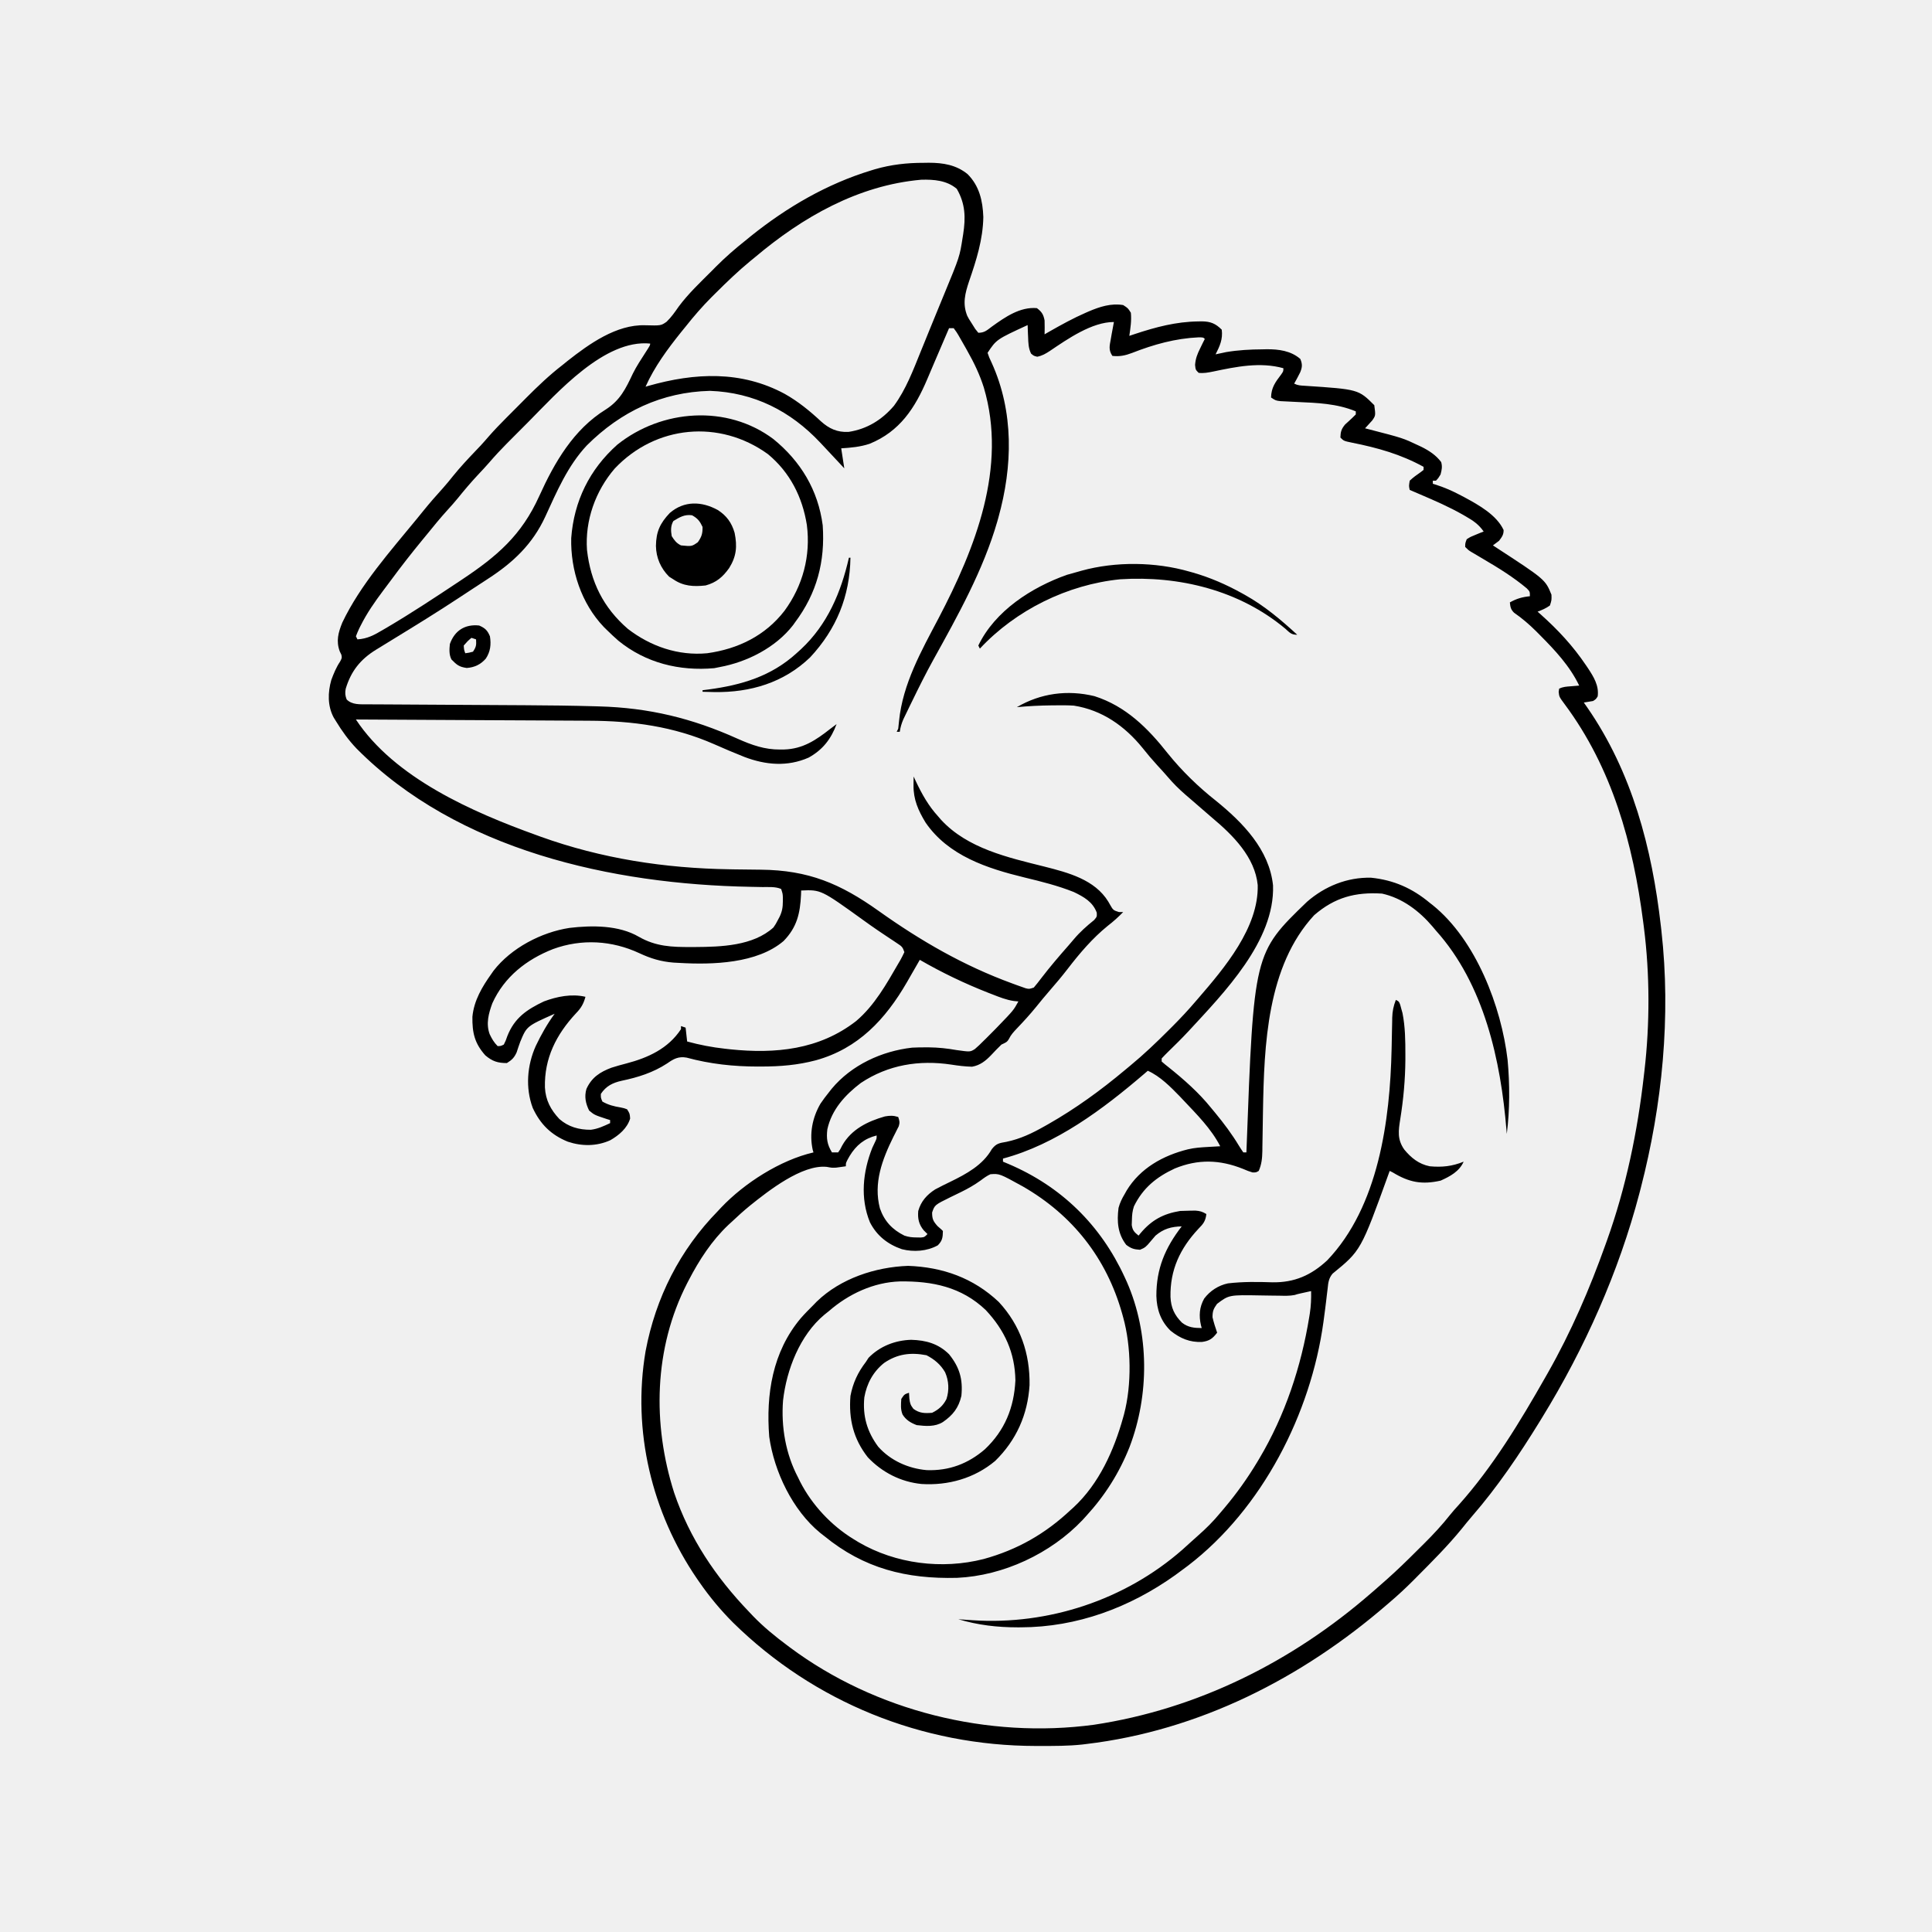
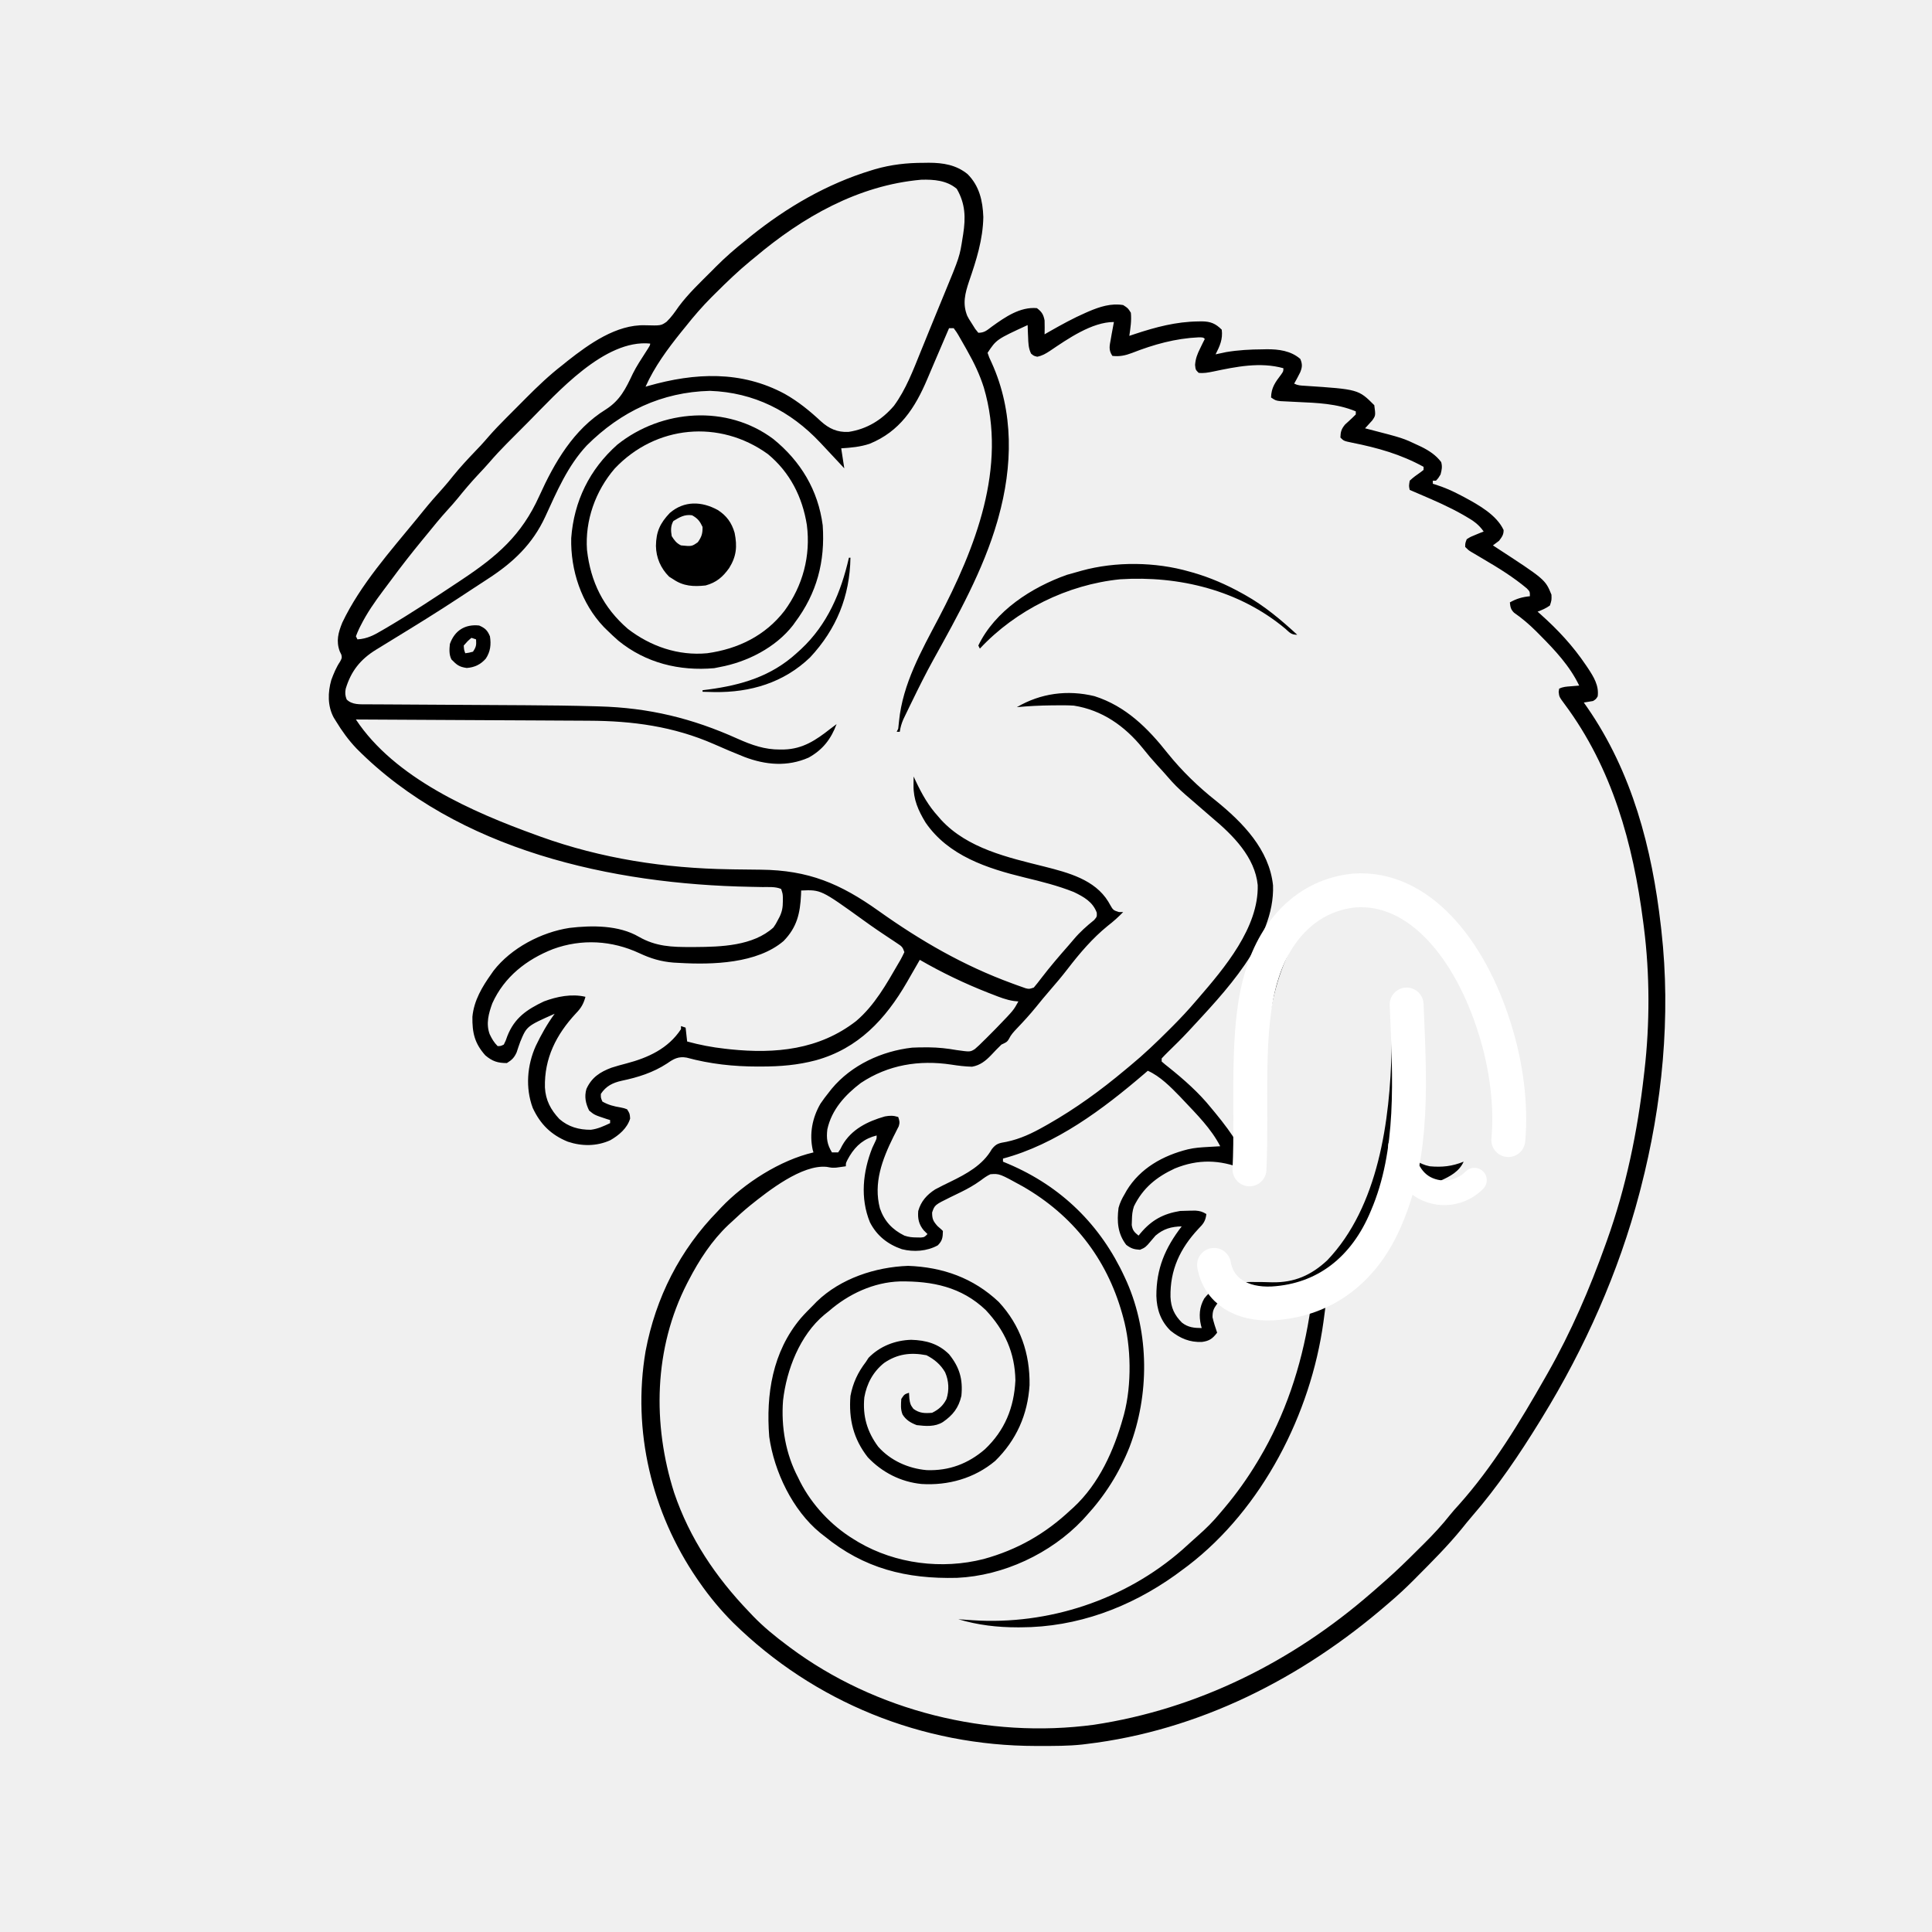
<svg xmlns="http://www.w3.org/2000/svg" viewBox="0 0 1254 1254" role="img" aria-labelledby="title desc">
  <path fill="currentColor" d="M599.625 105.688c.53-.01.53-.01 3.2-.05 9.27 0 17.8 1.36 25.18 7.36 7.66 7.66 9.86 17.3 10.24 27.88-.25 14.61-4.56 28.11-9.28 41.79-2.59 7.81-4.33 14.45-1.16 22.32.94 1.83.94 1.83 3.07 5.14.7 1.11 1.4 2.23 2.12 3.38.66.82 1.32 1.65 2.01 2.49 4.1 0 5.64-1.7 8.93-4.12 8.54-6.13 18.18-12.83 29.07-11.88 3.19 2.36 4.28 4.18 5 8 .06 1.58.08 3.17.06 4.75-.01.4-.01.4-.03 2.42l-.03 1.83c1.11-.64 2.22-1.28 3.37-1.94 7.63-4.34 15.26-8.54 23.31-12.06.64-.28 1.27-.55 1.92-.84 7.28-3.09 14.45-5.43 22.4-4.16 3.12 2 3.12 2 5 5 .5 5.2-.25 9.84-1 15 .59-.2.59-.2 3.59-1.2 13.59-4.49 26.7-7.99 41.09-8.17.76-.02 1.51-.03 2.29-.04 5.76.05 9 1.38 13.03 5.41.76 6.23-1.26 10.59-4 16 .6-.13 1.21-.26 1.83-.4.42-.09.42-.09 2.54-.53.81-.18 1.62-.35 2.46-.53 7.86-1.33 15.71-1.74 23.67-1.79l2.64-.06c7.84-.05 15.76.98 21.86 6.31 1.38 3.35 1.29 5.27-.07 8.62-1.24 2.5-2.55 4.95-3.93 7.38 2.41 1.21 4.18 1.24 6.88 1.4 34.82 2.31 34.82 2.31 45.12 12.6.9 6.7.9 6.7-1.37 9.95l-1.67 1.82-1.67 1.85-1.29 1.38c.66.17 1.33.34 2.02.52 22.57 5.82 22.57 5.82 32.66 10.61.66.31 1.33.62 2.01.94 4.9 2.45 9.44 5.42 12.74 9.87.82 2.99.37 5.09-.43 8.06-1.44 2.38-1.44 2.38-3 4h-2v2c.54.17 1.08.33 1.64.5 5.85 1.84 11.19 4.2 16.6 7.07.83.43 1.65.86 2.49 1.31 9.16 4.97 20.62 11.34 25.2 21.12.1 3.05-1.14 4.59-2.93 7-1.32 1.03-2.65 2.03-4 3q.72.48 1.47.96c32.49 21.16 32.49 21.16 36.53 31.04.12 3.5.12 3.5-1 7-2.5 1.81-5.12 2.95-8 4 .64.57 1.28 1.14 1.94 1.73 11.26 10.05 20.97 20.47 29.43 33.02.42.62.83 1.23 1.26 1.86 3.72 5.63 7.32 11.4 6.37 18.39-1.13 1.81-1.13 1.81-3 3-2 .37-4 .71-6 1 .36.52.36.52 2.2 3.13 29.19 42.18 42.06 91.4 47.8 141.87.11 1.01.23 2.02.35 3.05 6.28 55.57.59 112.98-13.35 166.95-.3 1.16-.6 2.31-.91 3.5-13.4 51.1-35.47 100.54-63.09 145.5-.53.86-1.05 1.71-1.59 2.6-13.18 21.41-27.41 42.5-43.91 61.5-2.34 2.71-4.59 5.48-6.82 8.28-8.99 11-19.04 21.06-29.06 31.12-.83.84-1.66 1.68-2.52 2.54-4.87 4.86-9.86 9.5-15.1 13.96-.54.47-1.08.93-1.64 1.41-55.42 47.91-122.15 81.89-195.36 90.59-.42.05-.42.05-2.5.31-9.16.99-18.37.94-27.57.94h-2.68c-73.74-.08-143.8-28.34-196.38-80a189.3 189.3 0 0 1-21.87-26.25c-.51-.72-1.01-1.44-1.53-2.19-29.47-43.03-42.24-96.2-33.44-147.85 6.56-34.72 22.24-65.7 46.97-90.96.34-.36.34-.36 2.07-2.22 15.13-15.93 38.4-30.81 59.93-35.78-.08-.27-.08-.27-.49-1.62-2.28-10.45-.29-20.87 5.03-30.03 1.72-2.55 3.53-4.95 5.46-7.35.6-.77 1.21-1.54 1.84-2.34 12.85-15.4 32.41-24.42 52.16-26.66 2.85-.15 5.7-.19 8.56-.19h2.37c6.11.06 11.93.7 17.95 1.76 8.83 1.24 8.83 1.24 11.88-.67 1.91-1.61 3.67-3.31 5.42-5.09.65-.62 1.29-1.25 1.95-1.9 1.98-1.94 3.93-3.92 5.87-5.91l1.8-1.86c10.04-10.4 10.04-10.4 13.2-16.14-.48-.04-.48-.04-2.89-.27-4.9-.71-9.34-2.49-13.93-4.29-.92-.36-1.84-.72-2.79-1.08-15.46-6.07-30.01-13.06-44.39-21.36-.39.67-.77 1.34-1.16 2.03-1.78 3.1-3.56 6.19-5.34 9.28-.61 1.06-1.21 2.11-1.83 3.19-13.96 24.14-31.64 43.11-59.16 50.71-11.8 3.11-23.02 4.03-35.2 4.04-.39 0-.39 0-2.38.01-15.91-.01-30.92-1.63-46.31-5.8-5.28-.92-8.36.8-12.62 3.79-9.09 5.94-18.9 9.03-29.45 11.23-5.9 1.32-10.17 3.44-13.55 8.52-.07 2.5-.07 2.5 1 5 3.93 2.22 7.38 3.08 11.81 3.81 2.28.48 2.28.48 4.19 1.19 1.74 2.75 1.74 2.75 2 6-1.89 6.34-7.27 10.85-12.87 14.08-8.82 4.01-18.52 4-27.59.95-10.81-4.37-17.88-11.35-22.77-21.94-4.84-13.01-3.65-27.66 1.99-40.22 3.5-7.32 7.43-14.32 12.24-20.87-18.13 8.05-18.13 8.05-22.35 18.26-.82 2.25-1.6 4.51-2.32 6.79-1.58 3.49-3.1 4.95-6.33 6.95-5.9 0-9.42-1.11-14-5-6.94-7.77-8.54-14.69-8.38-25.05 1-10.54 6.32-19.47 12.38-27.95.42-.61.85-1.22 1.28-1.85 11.47-14.84 31.02-25.05 49.34-27.87 14.55-1.72 32.01-1.86 45.05 5.77 11.1 6.33 21.38 6.7 33.89 6.64h2.51c16.95-.1 37.71-.71 50.93-12.69 1.54-2.25 1.54-2.25 2.74-4.56.41-.76.82-1.53 1.24-2.32 1.68-3.52 2.15-6.26 2.14-10.12 0-.43 0-.43.01-2.62-.13-2.38-.13-2.38-1.13-5.38-3.75-1.62-8.14-1.19-12.16-1.24-1.67-.03-3.33-.07-5-.1-.87-.01-1.74-.03-2.64-.05-89.87-1.65-190.11-23.54-255.75-89.72-5.24-5.49-9.51-11.4-13.45-17.89-.48-.76-.95-1.53-1.44-2.32-4.01-7.52-3.82-16.23-1.54-24.29 1.59-4.26 3.19-8.22 5.73-12 1.25-2.39 1.25-2.39.81-4.46-.16-.34-.16-.34-1-2.05-2.55-6.7-1.01-12.34 1.63-18.82 11.68-24.51 31.2-46.33 48.3-67.22 1.35-1.64 2.68-3.3 4.02-4.95 4.27-5.27 8.68-10.36 13.26-15.38 2.2-2.48 4.28-5.04 6.35-7.63 4.53-5.61 9.42-10.83 14.38-16.04.31-.32.31-.32 1.85-1.94.53-.56 1.07-1.12 1.62-1.7 1.8-1.95 3.54-3.95 5.28-5.96 3.61-4.13 7.39-8.04 11.26-11.92.7-.7 1.39-1.4 2.11-2.12 1.47-1.47 2.93-2.94 4.4-4.41 2.21-2.21 4.42-4.43 6.62-6.66 7.48-7.5 14.96-14.65 23.36-21.13 1.13-.91 2.26-1.83 3.39-2.75 13.99-11.01 31.75-23.73 50.33-23.13 10.28.27 10.28.27 13.93-2.27 3.08-2.96 5.45-6.37 7.87-9.86 6.22-8.38 13.99-15.69 21.35-23.05.92-.93 1.83-1.86 2.78-2.81 6.13-6.15 12.54-11.74 19.35-17.13 1.16-.95 2.33-1.9 3.5-2.86 23.36-18.71 49.32-33.83 78.06-42.57.77-.24 1.54-.47 2.34-.72 10.49-3.02 20.82-4.19 31.72-4.16m-109.62 61.31c-.5.41-.5.41-3.02 2.46-7.84 6.45-15.11 13.45-22.3 20.61-.92.9-1.84 1.81-2.78 2.75-6.06 6.09-11.58 12.45-16.9 19.18-.98 1.21-1.96 2.41-2.94 3.61-8.83 11.02-17.27 22.44-23.06 35.39.31-.09.31-.09 1.87-.55 30.14-8.55 60.19-10.02 88.48 5.21 8.64 4.86 16.21 11.03 23.46 17.78 5.28 4.77 10.65 7.26 17.93 6.9 11.99-1.81 21.68-7.81 29.5-16.96 7.77-10.56 12.49-23.17 17.38-35.25.6-1.48 1.2-2.96 1.81-4.43 1.24-3.05 2.47-6.09 3.71-9.14 1.52-3.73 3.05-7.46 4.58-11.19 1.17-2.84 2.34-5.68 3.5-8.52.55-1.33 1.09-2.66 1.64-3.98 10.01-24.24 10.01-24.24 11.95-36.68.11-.71.23-1.42.35-2.16 1.67-10.79 1.44-19.83-4.16-29.46-6.45-5.51-14.88-6.15-23.11-5.91-40.92 3.61-77.03 24.29-107.89 50.34m191.41 60.8c-2.71 1.78-4.99 3.12-8.19 3.74-2.22-.54-2.22-.54-3.99-2.02-1.72-3.51-1.8-6.93-1.92-10.77-.04-.74-.07-1.49-.11-2.26-.08-1.83-.14-3.66-.2-5.49-20.22 9.32-20.22 9.32-26 18 .97 2.9.97 2.9 2.62 6.38 14.54 32 13.7 67.25 4.38 100.62-.24.84-.47 1.67-.71 2.53-9.07 31.42-25.57 60.99-41.36 89.47-5.01 9.05-9.6 18.27-14.12 27.57-.34.68-.67 1.36-1.02 2.07-.95 1.95-1.9 3.91-2.84 5.87-.54 1.13-1.09 2.26-1.65 3.43-1.17 2.73-1.86 5.14-2.3 8.06h-2c.32-.66.66-1.32 1-2 .19-1.68.38-3.36.54-5.05 2.41-24.11 14.48-45.47 25.61-66.59 23.92-45.64 44.71-98.03 29.43-149.77-2.64-8.36-6.27-15.97-10.58-23.59-.4-.7-.79-1.41-1.19-2.14-1.19-2.13-2.4-4.24-3.63-6.36-.37-.65-.74-1.31-1.13-1.98-1.07-1.8-1.07-1.8-3.05-4.52h-3c-.17.38-.17.38-1 2.32-2.9 6.79-5.81 13.57-8.72 20.36-1.48 3.43-2.94 6.87-4.39 10.32-7.95 18.79-17.83 34.06-37.49 42.06-6.05 2.01-12.06 2.54-18.4 2.94.66 4.29 1.31 8.58 2 13-.44-.47-.44-.47-2.65-2.86-3.76-4.06-7.55-8.1-11.35-12.14-.54-.57-1.07-1.14-1.62-1.72-19.3-20.53-43.01-32.56-71.57-33.59-31.31.79-57.83 13.4-79.9 35.39-12.48 13.32-19.5 29.99-27.04 46.36-8.2 17.73-20.74 29.61-37.06 40.19-1.04.68-2.09 1.37-3.16 2.07-2.16 1.42-4.32 2.83-6.49 4.24-2.98 1.94-5.96 3.9-8.93 5.87-14.22 9.38-28.7 18.31-43.23 27.19-3.09 1.89-6.18 3.79-9.26 5.69-.61.37-1.22.75-1.85 1.13-10 6.2-16.08 13.84-19.5 25.21-.52 2.61-.37 4.49.61 6.97 3.6 3.61 8.78 3.13 13.66 3.15.55.01.55.01 3.35.03 1.19 0 2.39.01 3.63.01a2302 2302 0 0 0 12.17.07c4.41.02 8.83.05 13.25.08l25.86.15c10.88.06 21.75.12 32.63.19l10.95.06c15.4.08 30.79.26 46.18.7l2.05.06c32.57.89 60.5 7.7 90.02 20.99 9.13 4.06 17.54 7.1 27.62 7.01.82 0 1.65-.01 2.5-.02 12.25-.36 20.71-6.07 30.13-13.48 1.33-1 2.66-2 4-3-3.63 9.73-8.98 16.65-18.14 21.74-13.8 6.07-27.91 4.81-41.7-.43-6.68-2.64-13.28-5.47-19.85-8.37-26.2-11.45-52.63-15.04-81.1-15.14l-4.97-.03c-4.46-.03-8.92-.05-13.39-.07-4.67-.02-9.35-.05-14.03-.08-8.83-.05-17.67-.09-26.51-.13-10.07-.05-20.14-.11-30.21-.16q-31.05-.18-62.1-.33c25.1 38.03 75.78 60.13 117 75 .47.17.47.17 2.85 1.04 39.57 14.26 80.71 20.53 122.64 21.19l3.39.06c5.63.09 11.27.16 16.91.2 31 .3 51.64 9.05 76.51 26.77 27.18 19.35 55.09 35.5 86.51 46.99.53.2.53.2 3.25 1.2 1 .35 1.99.71 3.02 1.07.88.31 1.75.62 2.66.94 2.26.54 2.26.54 5.26-.46 1.7-2 3.29-4.01 4.87-6.12 5.63-7.36 11.62-14.34 17.74-21.29 1.15-1.32 2.28-2.65 3.41-3.99 3.97-4.71 8.34-8.56 13.13-12.42 1.85-2.18 1.85-2.18 1.72-4.79-2.57-7.03-8.44-10.28-14.87-13.39-10.38-4.15-21.1-6.81-31.94-9.43-24.29-5.91-49.52-14.08-64.34-35.72-4.73-7.81-7.89-14.93-7.79-24.1l.03-3.26c.01-.41.01-.41.04-2.49.48 1.04.96 2.08 1.46 3.15 4.03 8.45 8.17 15.9 14.54 22.85.59.68 1.18 1.37 1.78 2.07 17.21 18.71 43.54 24.51 67.15 30.42 15.3 3.89 32.66 8.38 41.44 22.76.41.72.82 1.44 1.25 2.19 1.81 3.15 1.98 3.44 5.69 4.56h2.69c-3.17 3.27-6.4 6.17-10 8.94-9.92 8.05-18.15 17.71-25.91 27.8-3.76 4.89-7.72 9.57-11.76 14.22-3.01 3.48-5.95 7.01-8.83 10.61-3.96 4.88-8.18 9.48-12.52 14.02-2.01 2.13-3.79 4.02-5.08 6.67-1.21 2.33-2.56 2.59-4.9 3.74-2.33 2.25-4.56 4.56-6.76 6.93-3.58 3.71-7.13 6.52-12.31 7.44-4.58-.12-8.97-.65-13.5-1.37-20.88-3.12-40.87.08-58.7 11.92-10.21 7.77-18.92 17.27-21.73 30.08-.71 5.84-.15 9.89 3 15h4c1.38-1.94 1.38-1.94 2.68-4.56 5.89-10.42 16.45-15.61 27.69-18.81 3.36-.58 5.41-.63 8.63.37.81 2.35 1.12 3.61.35 6.01l-1.09 2.12c-.19.39-.19.39-1.18 2.37-.21.41-.21.41-1.27 2.5-7.18 14.58-13.01 29.88-8.69 46.31 2.91 8.35 8 13.78 15.88 17.69 2.94.98 4.99 1.17 8.06 1.19.44.01.44.01 2.66.04 2.28-.23 2.28-.23 4.28-2.23-.81-.8-1.61-1.61-2.44-2.43-3.2-3.89-3.98-7.59-3.56-12.57 1.74-6.25 5.62-10.56 11-14 3.24-1.75 6.55-3.36 9.87-4.97 10.35-5.04 21.05-10.82 26.89-21.16 2.92-3.75 4.86-3.92 9.48-4.74 9.13-1.92 16.68-5.56 24.76-10.13.77-.44 1.55-.88 2.36-1.33 17.76-10.11 34.08-21.97 49.74-35.08 1.23-1.03 2.46-2.05 3.69-3.07 8.68-7.16 16.75-14.88 24.71-22.83.46-.47.46-.47 2.82-2.82 5.09-5.13 10-10.36 14.68-15.87.53-.62 1.07-1.23 1.62-1.87 17.09-19.79 39.43-46.1 38.72-73.67-1.8-18.11-16.08-32.34-29.34-43.46-2.49-2.14-4.97-4.29-7.44-6.43-.33-.29-.33-.29-1.99-1.73l-3.84-3.33c-1.48-1.29-2.97-2.57-4.46-3.84-4.14-3.6-7.87-7.3-11.4-11.48-2.19-2.56-4.47-5.02-6.75-7.5-3.34-3.65-6.5-7.37-9.56-11.25-11.55-14.23-26.24-24.56-44.56-27.44-3.74-.24-7.45-.23-11.19-.19-.5.01-.5.01-3.04.02-7.62.08-15.19.44-22.77 1.17 15.5-9.09 32.92-11.37 50.36-7.15 20.38 6.48 34.75 20.83 47.7 37.28 9.11 11.29 19.77 21.65 31.16 30.62 17.33 14.06 34.61 31.61 37.06 54.93 1.25 36.07-31.9 69.76-54.69 94.47-4.39 4.71-8.95 9.25-13.58 13.72-1.38 1.34-2.7 2.73-4.01 4.13v2c1.49 1.33 3.04 2.59 4.62 3.81 9.85 7.89 19.44 16.35 27.38 26.19l2.76 3.33c5.66 6.87 10.88 13.82 15.47 21.46.87 1.43 1.81 2.83 2.77 4.21h2l.06-1.69c4.73-127.67 4.73-127.67 39.3-161.02 11.64-10.1 26.03-15.93 41.51-15.6 14.72 1.49 26.85 6.87 38.13 16.31.64.5 1.28 1 1.95 1.51 28.02 22.61 44.55 65.87 48.58 100.47 1.44 15.72 1.46 32.38-.53 48.02-.06-.76-.12-1.52-.19-2.31-3.67-45.28-14.51-94.9-45.81-129.69-.72-.86-1.44-1.71-2.18-2.6-8.6-10.1-19.62-18.51-32.82-21.4-17.34-1.05-30.57 2.41-44 14-30.7 33.16-32.5 84.47-33.25 127.27-.02.95-.03 1.9-.05 2.87-.07 3.89-.13 7.77-.18 11.65q-.06 4.335-.15 8.67c0 .87-.01 1.74-.02 2.64-.1 4.65-.45 8.57-2.35 12.9-1.74 1.02-1.74 1.02-4 1-2.92-.92-2.92-.92-6.19-2.31-15.04-6.02-29.14-6.48-44.33-.25-11.92 5.56-20.65 12.64-26.48 24.56-1.06 3.16-1.24 5.62-1.32 8.94-.03 1.04-.07 2.08-.11 3.15.52 3.56 1.69 4.68 4.43 6.91.43-.53.87-1.06 1.32-1.61 7.17-8.5 14.73-12.6 25.68-14.39 2.18-.11 4.37-.17 6.56-.19 1.11-.01 2.23-.02 3.38-.04 2.94.22 4.58.7 7.06 2.23-.5 4.46-1.93 6.36-5.07 9.5-12.07 12.9-18.52 26.8-18.21 44.28.31 6.96 2.53 11.82 7.46 16.72 3.94 3.1 7.91 3.48 12.82 3.5l-.49-1.73c-1.42-6.2-1.06-11.83 2.09-17.41 3.8-5.05 9.24-8.55 15.4-9.86 9.66-1.14 19.22-1.02 28.93-.69 14.28.22 25.15-4.62 35.5-14.24 33.38-34.9 40.8-91.04 41.81-137.17.01-.38.01-.38.05-2.27.07-3.05.13-6.1.18-9.16.04-2.27.09-4.55.15-6.82 0-.68.01-1.37.02-2.07.11-4.2.84-7.66 2.36-11.58 2 1 2 1 2.81 3.12.25.91.49 1.82.75 2.76.12.44.12.44.75 2.68 1.76 8.84 1.88 17.83 1.87 26.82v3.41c-.09 12.96-1.26 25.73-3.31 38.52-1.21 7.63-2.06 13.17 2.58 19.81 4.47 5.44 9.53 9.49 16.55 10.88 8 .73 14.56.03 22-3-2.81 6.35-8.83 9.59-14.94 12.31-12.17 2.74-20.47 1.12-31.06-5.31-.66-.33-1.33-.66-2-1-.23.63-.46 1.26-.69 1.9-17.99 49.78-17.99 49.78-36.37 64.78-2.56 3.05-2.83 5.88-3.22 9.71-.18 1.5-.36 3-.55 4.49-.09.79-.18 1.57-.27 2.38-.47 4.11-1.02 8.21-1.57 12.31-.11.82-.22 1.64-.33 2.48-8.19 59.52-39.61 121.11-87.83 158.12-1.72 1.29-3.44 2.56-5.17 3.83-.53.39-.53.39-3.21 2.37-29.52 21.07-63.77 33.8-100.17 33.88-.66 0-1.33.01-2.01.01-13.4 0-25.77-1.45-38.61-5.26 1.02.07 2.05.15 3.11.22 1.4.1 2.8.19 4.2.28l2.03.15c49.19 3.23 98.94-13.22 136.06-45.75 1.69-1.52 3.37-3.04 5.05-4.57 1.7-1.56 3.42-3.1 5.15-4.62 5.25-4.61 9.96-9.32 14.4-14.71.97-1.15 1.95-2.3 2.93-3.46 7.85-9.36 14.77-19.06 21.07-29.54.42-.7.84-1.4 1.28-2.13 16.85-28.32 27.25-59.73 32.53-92.18.12-.76.25-1.52.37-2.3.74-4.84.92-9.49.82-14.39-1.42.31-2.84.63-4.26.94-.78.17-1.57.35-2.39.53-2.36.53-2.36.53-4.02 1.07-3.34.66-6.64.52-10.03.45-1.54-.01-3.07-.03-4.61-.05-2.4-.03-4.8-.06-7.21-.11-20.78-.38-20.78-.38-28.55 5.48-2.32 3.23-2.93 4.71-2.93 8.69.81 3.41 1.84 6.7 3 10-2.93 3.81-4.94 5.35-9.76 6-7.98.39-14.28-2.3-20.46-7.26-6.38-6.2-9-13.86-9.22-22.61-.04-17.74 5.68-31.13 16.44-45.13-6.83.18-11.73 1.56-17 6-1.24 1.39-2.45 2.81-3.63 4.25-2.22 2.67-3.12 3.65-6.44 4.94-3.94-.25-5.73-.8-8.93-3.19-5.57-7.25-6.12-15.15-5-24 .9-3.33 2.22-6.05 4-9 .41-.73.82-1.47 1.24-2.23 8.82-14.54 23.65-22.75 39.76-26.77 4.41-1.06 8.79-1.31 13.31-1.56.37-.02.37-.02 2.24-.13 1.82-.11 3.63-.21 5.45-.31-5.84-11.42-15.27-20.73-24-30-.69-.73-1.38-1.46-2.09-2.22-6.07-6.24-12.88-13.21-20.91-16.78-.4.34-.4.34-2.39 2.06-26.68 22.85-57.16 45.75-91.61 54.94v2c1.13.48 2.27.95 3.44 1.44 34.39 14.6 59.98 39.67 75.56 73.56.48 1.05.96 2.1 1.46 3.19 14.57 33.35 14.59 73.16 1.69 107.04-6.69 16.82-15.93 31.46-28.15 44.77-.79.87-1.58 1.75-2.4 2.64-20.63 21.73-51.39 36.14-81.41 37.49-32.92.82-60.46-6.05-86.19-27.13-.45-.34-.45-.34-2.67-2.08-17.92-14.71-29.84-39.71-33.05-62.34-2.18-27.63 2.12-55.1 20.42-76.9 2.65-3.02 5.44-5.85 8.3-8.68.7-.72 1.41-1.45 2.13-2.2 15.51-15.01 38.06-22.41 59.3-23.17 22.48.83 42.31 7.82 58.86 23.45 13.97 15.09 20.3 33.53 19.95 54.03-1.21 19.15-8.59 35.69-22.31 49.14-13.48 11.29-30.5 16.06-47.85 14.96-13.48-1.36-25.53-7.54-34.79-17.29-9.42-11.96-12.5-24.9-11.29-39.92 1.64-8.45 4.78-15.19 10-22 .57-.88 1.15-1.77 1.74-2.69 7.36-7.55 17.31-11.39 27.69-11.68 9.6.27 17.62 2.49 24.57 9.37 6.81 8.45 9.06 16.18 8 27-1.74 7.73-5.53 12.55-12 17-5.16 3.22-11.16 2.69-17 2-3.93-1.5-6.96-3.31-9.2-6.92-1.35-3.49-1.04-6.34-.8-10.08 2-3 2-3 5-4 .08 1.24.16 2.48.24 3.75.39 3.1.67 4.14 2.63 6.69 3.91 2.88 7.39 2.96 12.13 2.56 4.26-2.09 7.11-4.6 9.3-8.88a24.23 24.23 0 0 0-.87-17.43c-2.92-5.04-6.98-8.43-12.12-11.06-10.31-1.95-18.78-.88-27.44 5-7.15 5.7-11.3 13.41-12.87 22.37-1.16 12.1 1.77 22.24 9 32 7.99 9.04 19.64 14.21 31.54 15.22 14.46.52 26.9-4.18 37.77-13.59 12.89-12.22 18.87-26.98 19.75-44.65-.3-18.07-6.97-32.53-19.25-45.67-15.74-15.03-34.72-18.85-55.71-18.58-17.04.53-33.34 8.14-46.1 19.27-.49.39-.49.39-2.94 2.35-15.89 13.26-24.53 35.66-26.81 55.64-1.33 17.19 1.7 34.73 9.75 50.01.44.9.88 1.8 1.33 2.73 7.66 15.01 20.28 28.51 34.67 37.27 1.07.66 2.15 1.32 3.25 1.99 24.13 14.09 54.15 17.83 81.18 10.94 21.9-6.02 40.03-16.37 56.57-31.93.59-.52 1.18-1.05 1.79-1.6 16.59-15.4 26.24-36.99 32.21-58.4.19-.69.38-1.38.58-2.09 5.04-19.05 4.7-43.97-.58-62.91-.22-.79-.44-1.58-.66-2.39-10.12-35.94-32.13-63.93-64.45-82.52-15.15-8.36-15.15-8.36-21.05-7.93-2.32 1.06-4.18 2.42-6.22 3.97-4.05 2.92-8.21 5.31-12.69 7.5-.59.29-.59.29-3.58 1.75l-3.35 1.62c-10.33 5.09-10.33 5.09-12 10 0 4.2.69 5.65 3.5 8.81.82.73 1.64 1.45 2.5 2.19.32.33.66.66 1 1-.08 4.19-.31 6.3-3.32 9.31-7 3.88-15.68 4.46-23.31 2.5-9.15-3.13-16.3-8.74-20.73-17.47-6.42-15.67-4.62-32.75 1.51-48.26.67-1.51 1.37-3 2.11-4.48.74-1.6.74-1.6.74-3.6-7.99 2-13.26 6.32-17.5 13.25-2.5 4.39-2.5 4.39-2.5 6.75-1.36.2-2.71.39-4.07.57-.75.1-1.51.2-2.28.31-2.66.12-2.66.12-6.03-.5-16.06-1.68-38.06 15.69-49.89 25.2-4.06 3.33-7.94 6.8-11.73 10.42-.74.67-1.47 1.34-2.22 2.03-10.78 10.19-18.99 22.86-25.78 35.97-.34.65-.68 1.3-1.02 1.96-21.59 42.13-22.64 91.24-8.42 135.92 10.02 29.59 27 54.76 48.44 77.12.89.95 1.78 1.9 2.71 2.87 6.9 7.14 14.35 13.22 22.29 19.13.57.43 1.15.87 1.74 1.31 55.53 41.37 128.76 59.41 197.37 50.17 67.28-10.17 128.74-40.98 179.89-85.48.73-.63 1.47-1.27 2.23-1.92 1.93-1.68 3.85-3.38 5.77-5.08.69-.61 1.38-1.22 2.1-1.84 6.64-5.9 12.98-12.06 19.26-18.34 1.69-1.69 3.39-3.37 5.09-5.05 5.92-5.89 11.48-11.86 16.66-18.42 1.8-2.24 3.68-4.36 5.63-6.47 22.19-24.77 39.89-54.08 56.26-82.88.54-.95 1.08-1.9 1.64-2.88 15.07-26.52 27.11-54.42 37.36-83.12.33-.92.66-1.85 1.01-2.8 12.39-34.58 19.87-70.76 23.99-107.2.11-.99.23-1.98.35-3 3.53-30.3 3.52-62.76-.35-93-.08-.61-.08-.61-.48-3.73-6.55-50.69-20.09-99.73-50.96-141.19-3.53-4.78-3.53-4.78-3.88-8.01.05-.35.05-.35.32-2.07 2.56-1.28 4.76-1.33 7.62-1.56 1-.08 2.01-.17 3.04-.25.77-.06 1.54-.13 2.34-.19-6.13-12.78-15.74-22.99-25.63-32.93-.39-.4-.39-.4-2.39-2.41-4.49-4.44-9.04-8.37-14.25-11.96-2.18-2.13-2.41-3.72-2.73-6.7 4.36-2.44 8.02-3.5 13-4 0-3 0-3-2-5.09-8.76-7.32-18.17-13.15-28-18.91-2.01-1.18-4.01-2.37-6-3.56-.75-.43-1.49-.87-2.26-1.32-1.74-1.12-1.74-1.12-3.74-3.12.02-2.45.02-2.45 1-5 2.5-1.58 2.5-1.58 5.56-2.81 1.01-.42 2.02-.84 3.06-1.27.79-.3 1.57-.61 2.38-.92-3.21-4.61-6.73-7.02-11.5-9.75-.74-.42-1.47-.85-2.23-1.29-8.78-4.98-18-9-27.27-12.96-.36-.15-.36-.15-2.14-.92-1.62-.69-3.24-1.38-4.86-2.08-.57-2.56-.57-2.56 0-6 2.21-2.08 4.52-3.77 7.03-5.48.32-.25.32-.25 1.97-1.52v-2c-14.88-8.16-29.77-12.33-46.34-15.65-5.45-1.13-5.45-1.13-7.66-3.35.11-3.76.64-5.57 3.06-8.48.83-.75 1.65-1.5 2.5-2.27 1.51-1.38 2.99-2.79 4.44-4.25v-2c-12.35-5.12-25.1-5.5-38.28-6.1l-6.6-.33c-1.3-.07-2.59-.13-3.93-.19-3.19-.38-3.19-.38-6.19-2.38.13-6.35 2.7-9.86 6.5-14.86 1.5-2.14 1.5-2.14 1.5-4.14-15.05-4.19-30.63-.99-45.59 2.16-3.19.64-6.16 1.24-9.41.84-2-2-2-2-2.32-5.19.35-4.22 1.44-6.96 3.32-10.74.55-1.15 1.11-2.29 1.68-3.47.44-.86.87-1.71 1.32-2.6-1-1-1-1-3.93-1.05-15.19.69-29.26 4.63-43.38 10.17-4.37 1.66-8.03 2.41-12.69 1.88-2.64-3.95-1.79-6.57-1-11 .17-.98.34-1.96.51-2.97.48-2.68.98-5.35 1.49-8.03-14.3 0-29.97 10.97-41.59 18.8m-338.47 46.05c-2.4 2.42-4.81 4.83-7.22 7.24-1.55 1.56-3.11 3.12-4.66 4.68-.71.71-1.41 1.42-2.14 2.15-3.95 3.98-7.73 8.05-11.39 12.31-2.39 2.76-4.91 5.42-7.41 8.08-4.54 4.87-8.81 9.89-12.98 15.08-2.14 2.61-4.37 5.12-6.64 7.61-4.71 5.18-9.11 10.56-13.5 16-1.02 1.23-2.03 2.46-3.04 3.69-7.04 8.57-13.85 17.28-20.42 26.22-1.62 2.19-3.26 4.36-4.9 6.54-5.43 7.24-10.45 14.45-14.52 22.55l-1.03 2.05c-.77 1.62-1.44 3.28-2.09 4.95.32.66.65 1.32 1 2 6.52-.39 11-2.88 16.56-6.19.92-.53 1.84-1.07 2.78-1.62 15.8-9.31 31.08-19.42 46.34-29.56.32-.21.32-.21 1.92-1.28 23.03-15.3 38.89-28.87 50.4-54.35 9.9-21.85 22.21-43.24 43.17-56.21 9.35-5.96 12.96-13.5 17.6-23.33 2.38-4.76 5.3-9.18 8.18-13.65 3.05-4.73 3.05-4.73 3.05-5.81-29.66-2.96-60.36 32.01-79.06 50.85m177.06 304.15c-.03.89-.06 1.77-.08 2.68-.58 12.19-2.63 21.17-11.32 30.1-17.15 14.65-46.13 15.47-67.6 14.22-1.25-.07-2.49-.13-3.77-.2-8.21-.65-14.8-2.62-22.24-6.11-17.83-8.29-37.44-9.46-55.99-2.69-17.25 6.75-31.68 18.03-39.44 35.18-2.42 6.6-4.25 13.28-1.73 20.08 1.45 3.04 2.78 5.36 5.17 7.74 1.98-.02 1.98-.02 4-1 1.23-2.44 1.23-2.44 2.31-5.56 4.64-11.75 12.59-17.16 23.69-22.44 8.46-3.19 18.07-5.11 27-3-1.27 4.63-2.85 7.33-6.19 10.75-12.77 13.74-20.59 29.16-20.12 48.08.44 8.28 3.74 14.48 9.37 20.48 5.88 5.14 12.73 7.03 20.41 6.99 4.49-.53 8.46-2.4 12.53-4.3v-2c-.75-.23-1.5-.46-2.27-.7-7.92-2.62-7.92-2.62-11.36-5.49-2.25-4.59-3.19-8.98-1.75-13.99 3.38-7.47 8.78-10.99 16.21-13.79 3.22-1.05 6.46-1.92 9.74-2.78 14.05-3.69 27.1-9.6 35.43-22.25v-2c.49.17.49.17 3 1 .33 2.97.65 5.94 1 9 8.12 2.22 16.12 3.76 24.5 4.69.56.06.56.06 3.42.38 29.37 3.05 57.82.31 81.82-18.38 11.89-10.11 19.65-24.01 27.38-37.38.4-.68.81-1.36 1.22-2.07.97-1.7 1.82-3.47 2.66-5.24-1.14-3.42-1.76-3.79-4.66-5.71-.77-.52-1.53-1.03-2.32-1.56-.84-.55-1.67-1.1-2.52-1.66-1.75-1.17-3.49-2.34-5.24-3.51-.88-.59-1.76-1.19-2.67-1.8-3.14-2.13-6.22-4.33-9.3-6.55-27.44-19.76-27.44-19.76-40.29-19.21" />
  <path fill="currentColor" d="M502 285c17.7 14.42 29 33.07 32 56 1.61 23.53-3.77 44.04-18 63-.4.56-.8 1.13-1.21 1.71-11.3 14.62-29.9 24.03-47.79 27.29-.57.11-.57.11-3.44.69-22.62 1.98-44.38-3.34-62.18-17.82-2.54-2.22-4.97-4.5-7.38-6.87-.35-.34-.35-.34-2.12-2.08-14.51-15.25-21.62-36.78-21.12-57.64 1.77-23.96 11.87-44.62 29.95-60.69C429.49 265.61 471.9 262.41 502 285m-102.99 19.1C386.5 318.63 379.64 337.83 381 357c2.36 20.66 10.58 37.37 26.49 51.16C422.31 419.57 440.2 425.75 459 424c19.99-2.76 37.71-11.36 50.22-27.59 11.87-16.23 17.06-35.65 14.49-55.66-2.89-18.17-10.96-34.18-25.37-46.06-31.29-22.54-72.62-18.82-99.33 9.41" />
  <path fill="currentColor" d="M465.879 331.031c5.73 3.66 9.07 8.3 10.94 14.84 1.77 8.79 1.21 15.24-3.57 22.88-4.18 5.82-8.22 9.29-15.25 11.25-7.87.84-14.38.53-21-4-.89-.56-1.77-1.11-2.69-1.69-5.47-5.47-8.44-12.31-8.56-20 .13-9.17 2.63-14.63 8.95-21.32 9.4-8.12 20.79-7.66 31.18-1.96m-28.82 7.16c-1.82 3.11-1.68 6.37-1.06 9.81 1.79 2.81 3.02 4.51 6 6 7.02.69 7.02.69 10.94-2.06 2.49-3.56 3.14-5.6 3.06-9.94-1.78-3.78-3.16-5.53-6.81-7.56-4.9-.68-8.03 1.24-12.13 3.75M551 362h1c-.41 25-9.04 46.3-26.19 64.69-17.15 16.49-38.79 22.84-62.09 22.51-2.57-.05-5.15-.12-7.72-.2v-1c1.26-.16 2.52-.32 3.81-.48 21.53-2.87 40.78-8.57 57.19-23.52.98-.88 1.95-1.77 2.96-2.68 17.12-16.01 25.9-36.8 31.04-59.32m221 9c.38.11.38.11 2.32.65 11.18 3.22 21.51 7.72 31.68 13.35.33.18.33.18 1.97 1.09 12.71 7.12 23.31 16.07 34.03 25.91-3.97 0-4.81-1.33-7.75-3.94-29.85-24.96-69-34.52-107.25-32.06-34.08 3.44-67.57 19.9-91 45l-1-2c10.84-22.56 34.59-37.75 57.44-45.88 2.52-.74 5.02-1.45 7.56-2.12.68-.19 1.37-.39 2.07-.59 22.11-6.07 47.94-5.74 69.93.59m-461 35c3.87 1.68 5.41 3.15 7 7 .85 5.32.33 9.96-2.68 14.49-3.37 3.84-7.3 5.7-12.38 6.07-5-.71-6.46-2-9.94-5.56-1.6-3.2-1.35-6.52-1-10 3.09-8.75 9.85-12.98 19-12m-5 8c-2.56 2.19-2.56 2.19-5 5 .19 2.81.19 2.81 1 5 2.38-.31 2.38-.31 5-1 2.15-3.23 2.2-4.28 2-8Z" />
+   <g id="rear-thigh-white-outline" fill="none" stroke="#fff" stroke-width="22" stroke-linecap="round" stroke-linejoin="round">
+     <path d="M811 759c2-42-3-91 8-126 9-30 30-52 60-55 42-3 75 38 91 89 8 25 11 51 9 73" />
+     <path transform="translate(3)" d="M910 652c2 48 5 96-13 138-14 34-40 54-74 56-20 1-35-8-38-25" />
+     <path stroke-width="16" d="M909 744c3 18 11 28 25 30 9 1 17-2 23-8" />
+   </g>
</svg>
